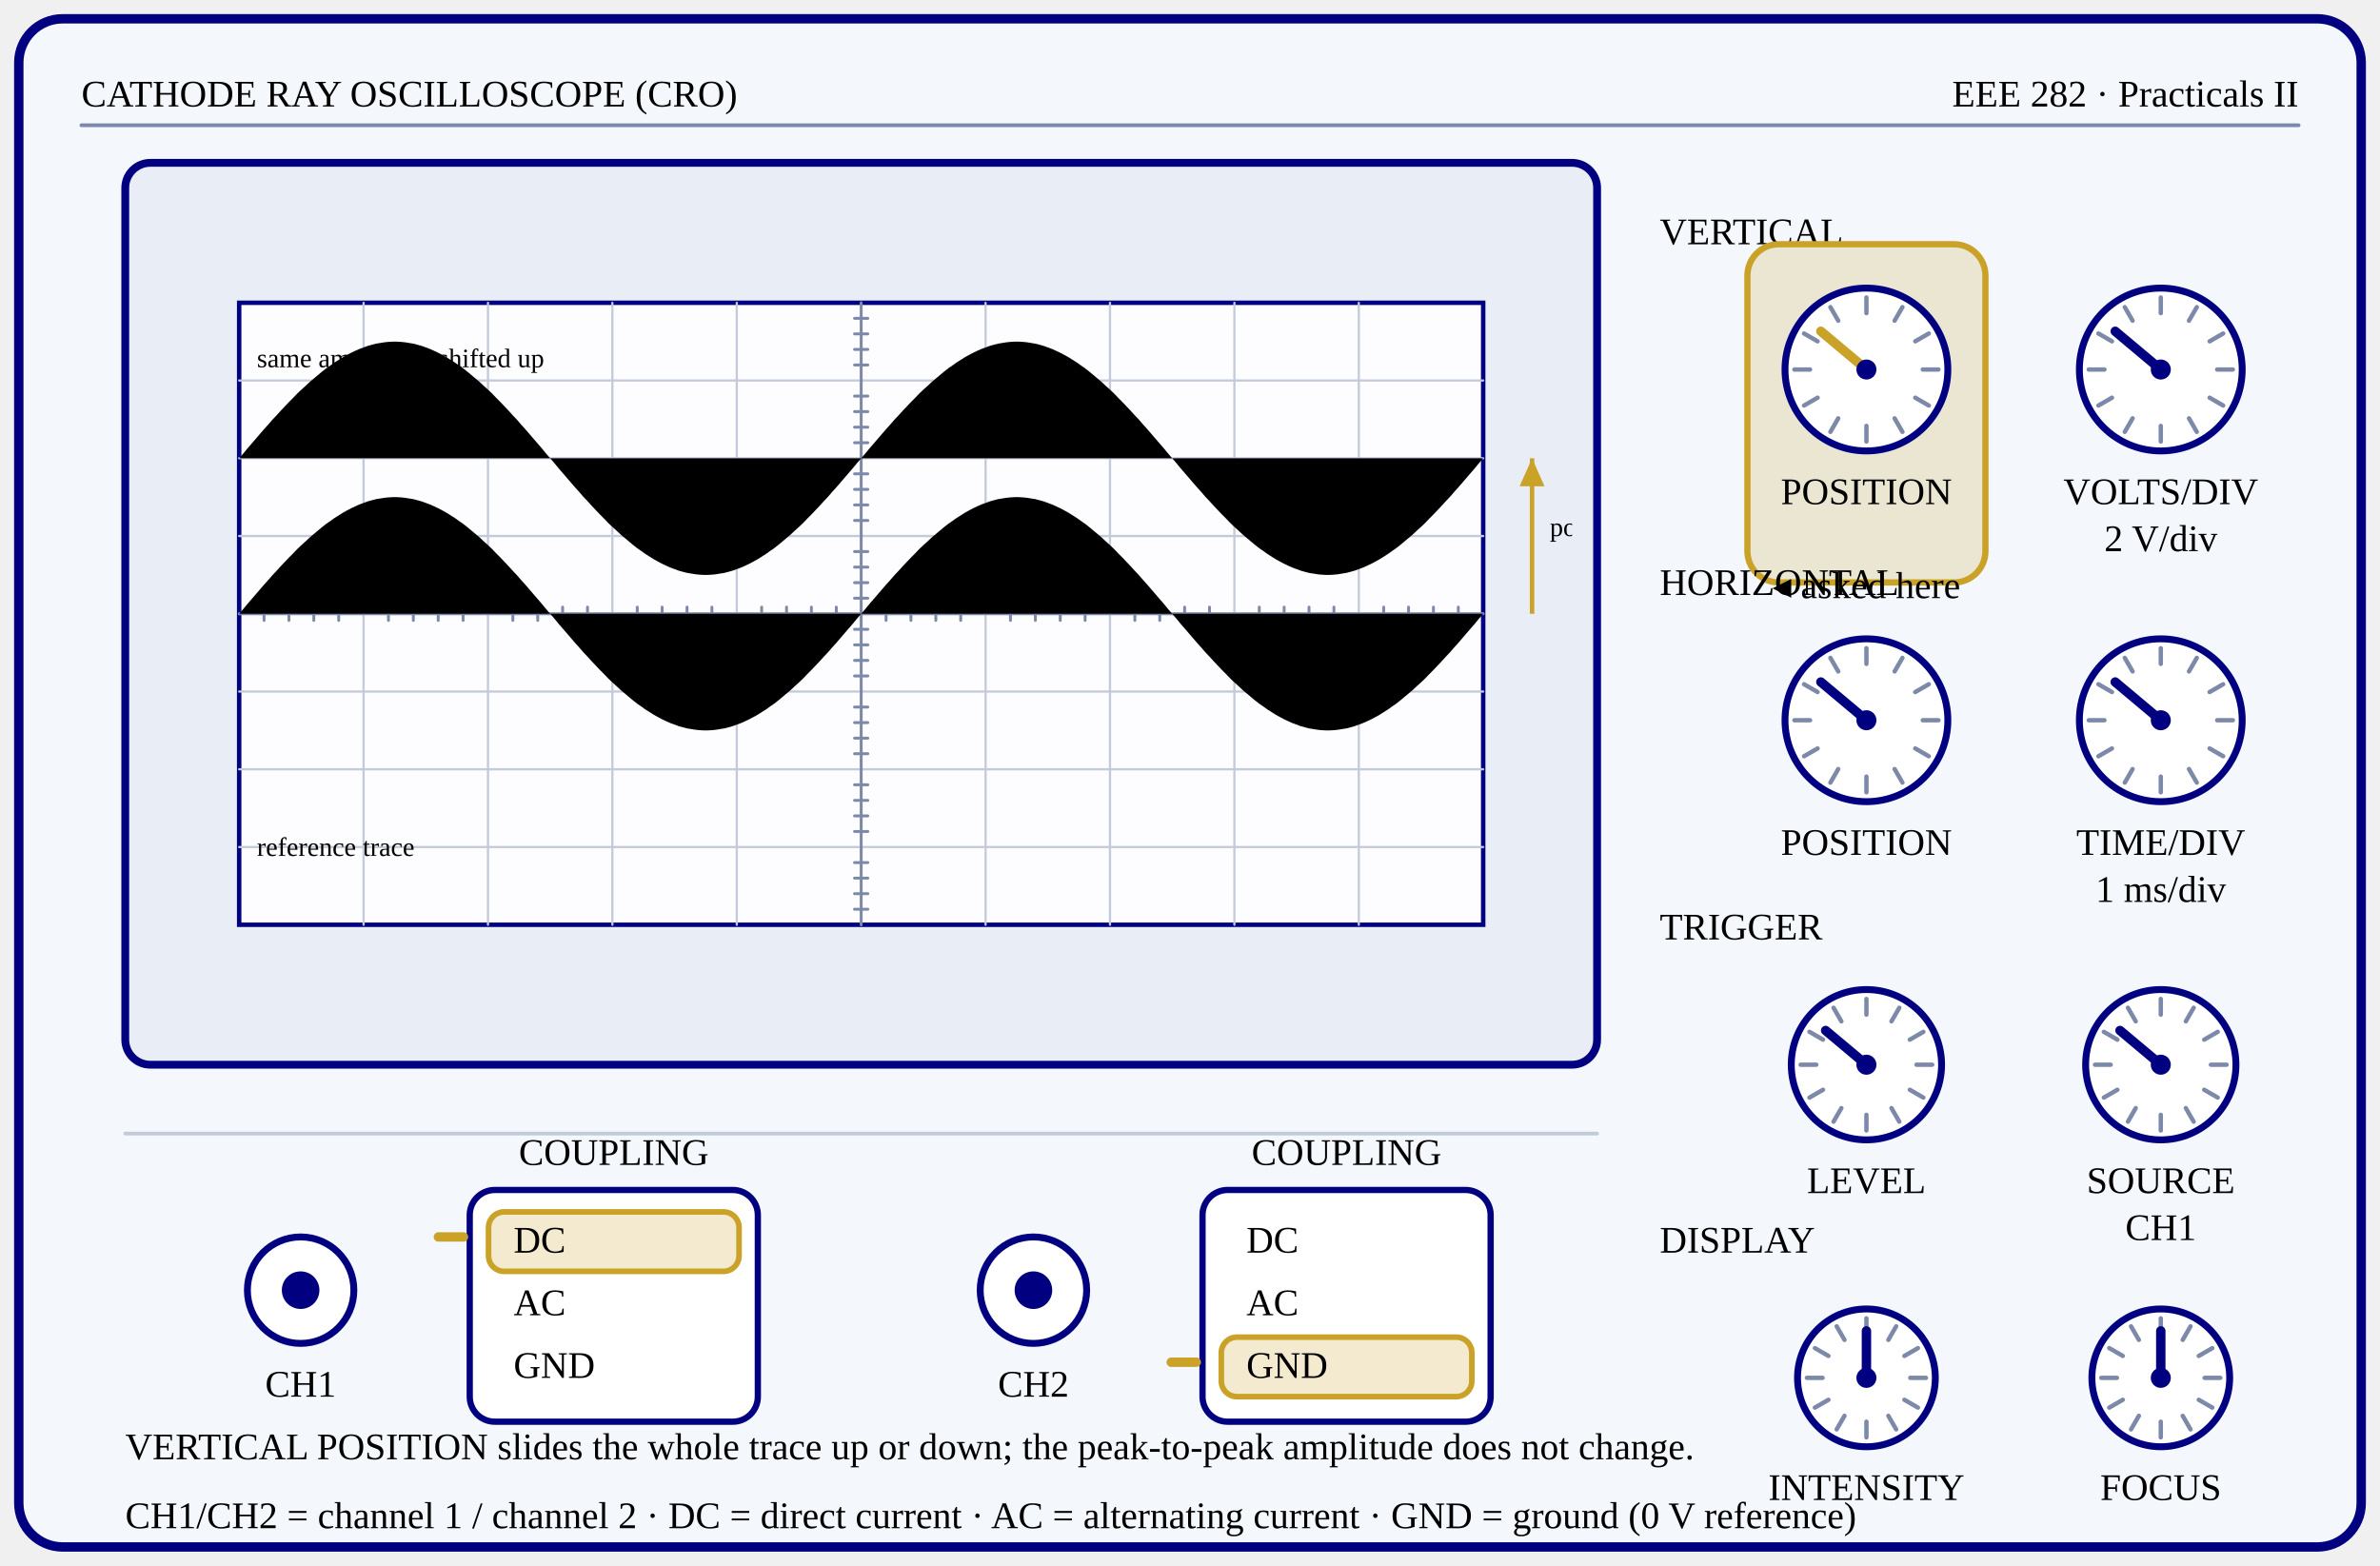
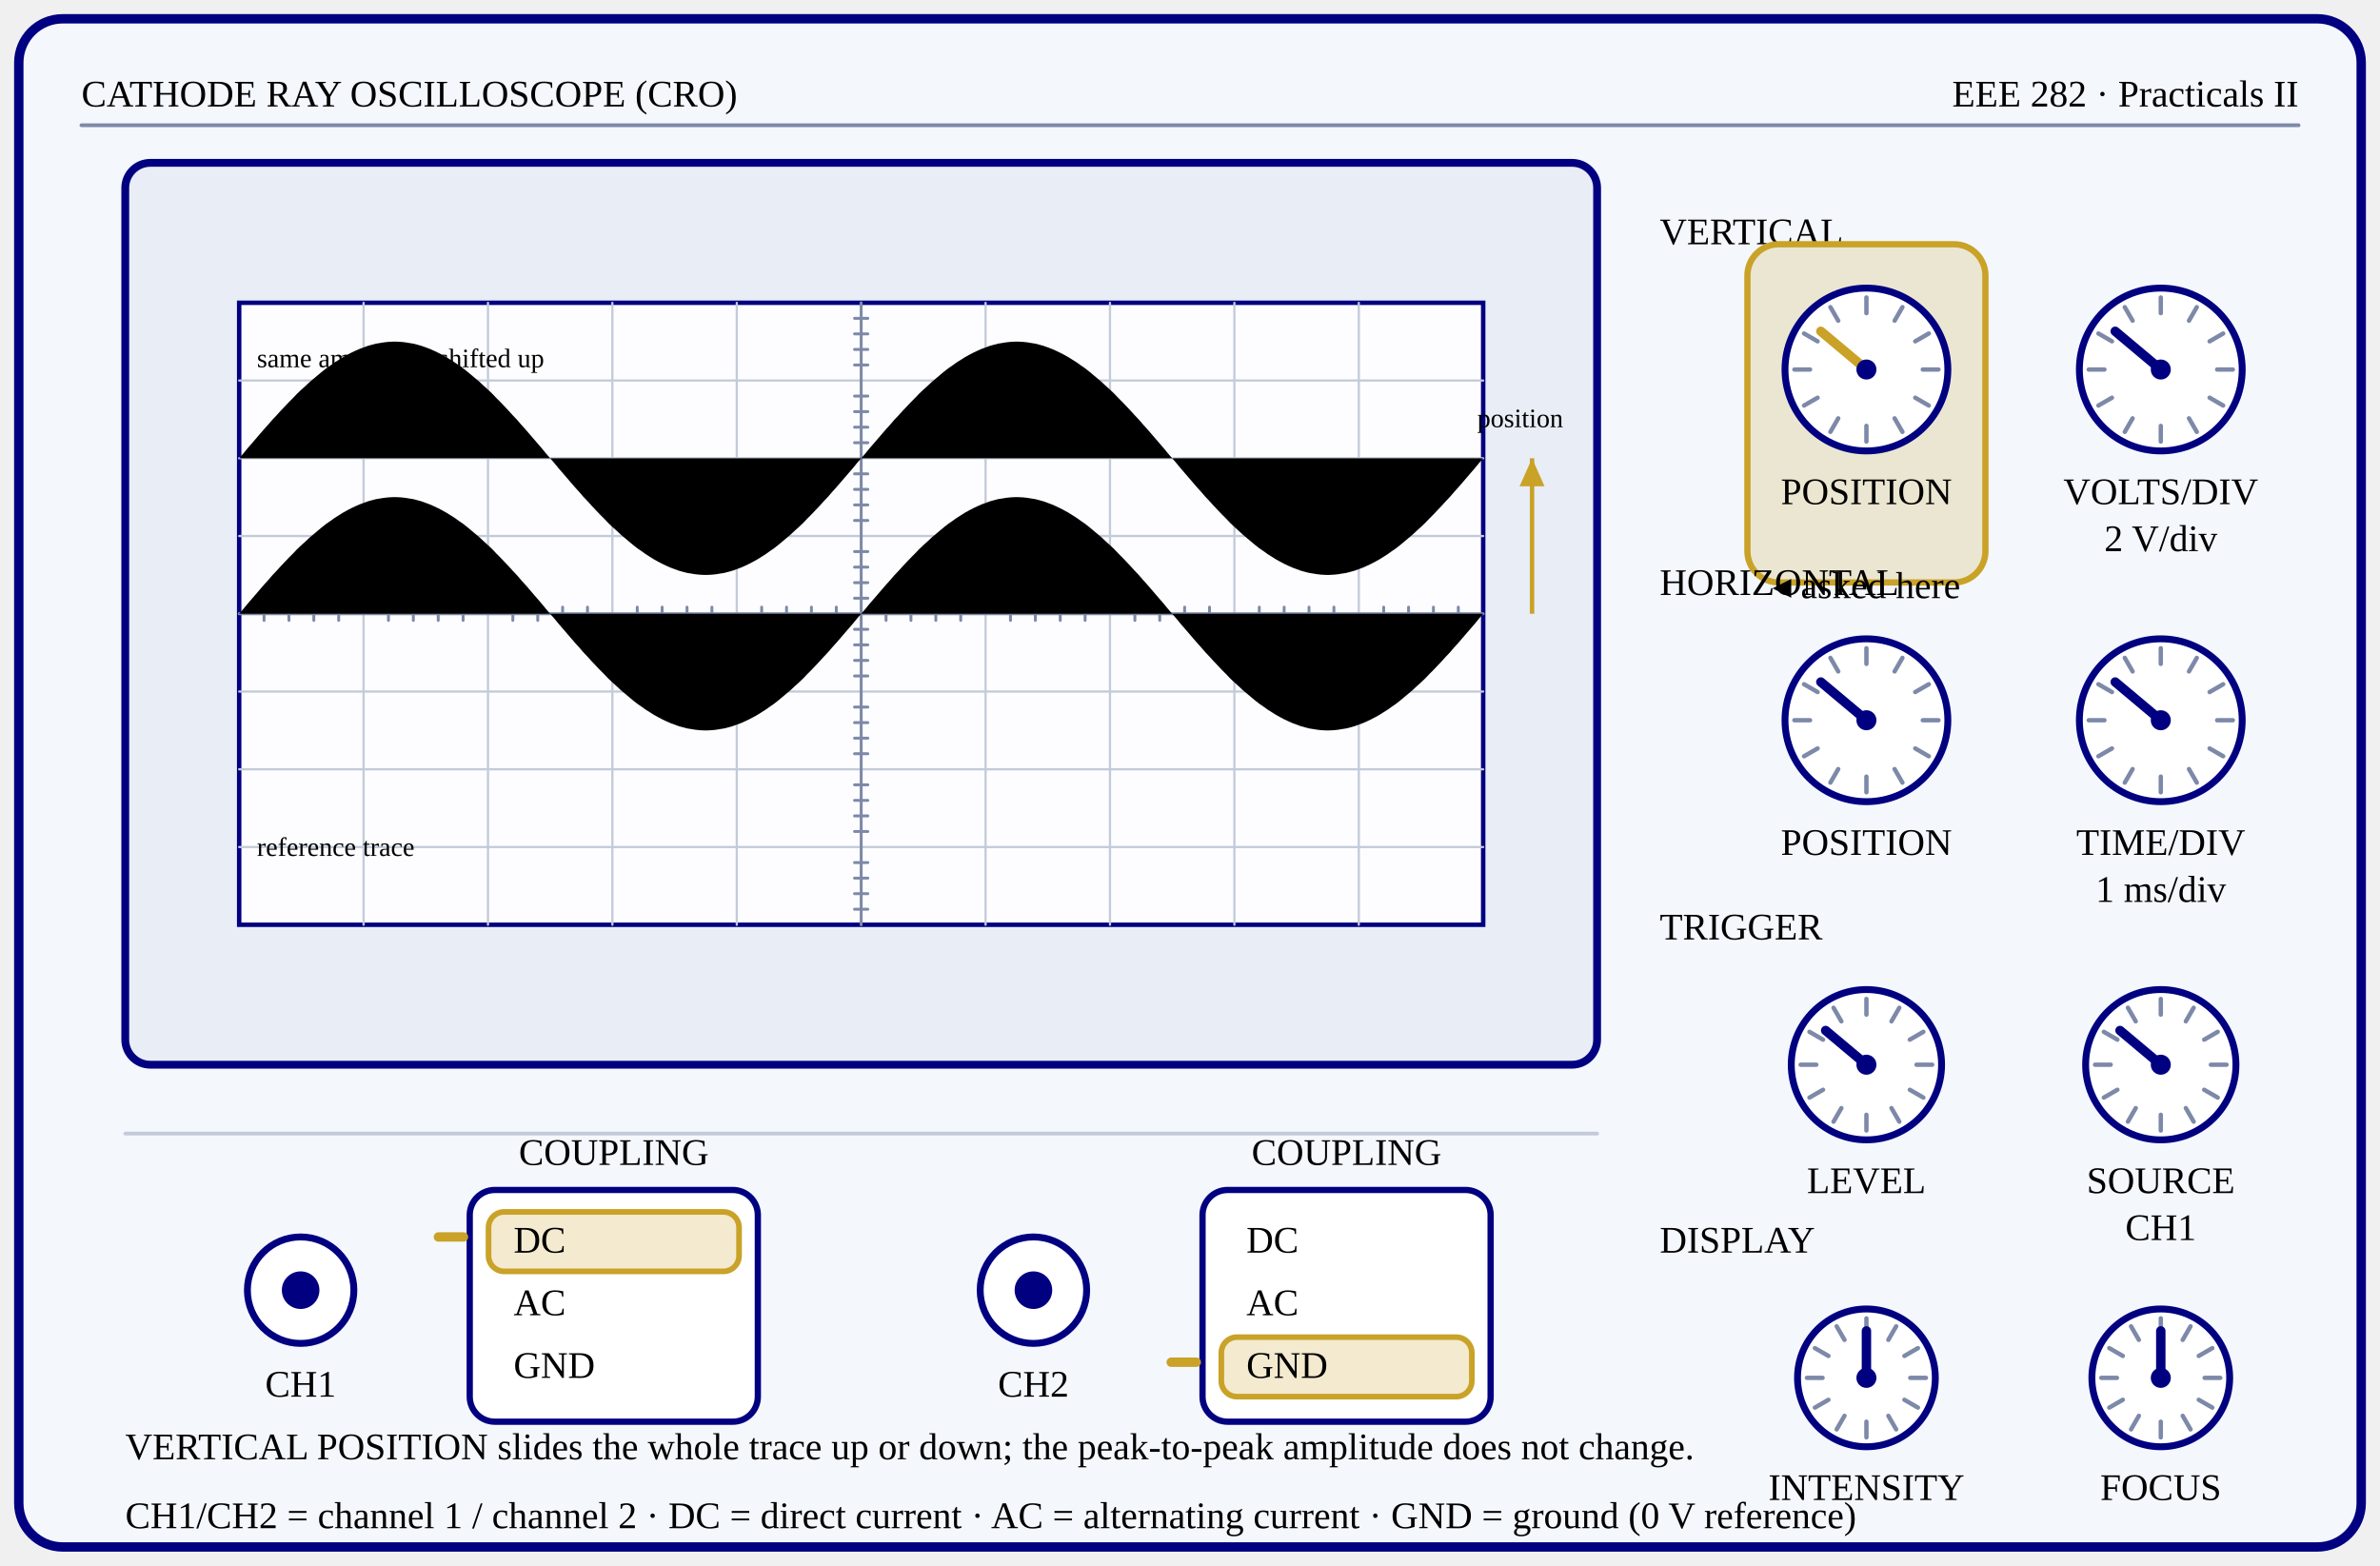
<svg xmlns="http://www.w3.org/2000/svg" class="diagram-svg" viewBox="0 0 760 500" preserveAspectRatio="xMidYMid meet" role="img">
  <rect x="6" y="6" width="748" height="488" rx="14" fill="#f4f7fc" stroke="#010080" stroke-width="3" />
  <text class="tb" x="26" y="34">CATHODE RAY OSCILLOSCOPE (CRO)</text>
  <text class="t11" x="734" y="34" text-anchor="end">EEE 282 · Practicals II</text>
  <line x1="26" y1="40" x2="734" y2="40" stroke="#7d89a8" stroke-width="1.2" stroke-linecap="round" />
  <rect x="40" y="52" width="470" height="288" rx="8" fill="#e8edf6" stroke="#010080" stroke-width="2.5" />
  <svg x="48" y="60" width="454" height="272" viewBox="0 0 640 320" preserveAspectRatio="xMidYMid meet">
    <rect x="40" y="20" width="560" height="280" fill="#fdfdff" stroke="#010080" stroke-width="2" />
    <line x1="96" y1="20" x2="96" y2="300" stroke="#c3cad9" stroke-width="1" stroke-linecap="round" />
    <line x1="152" y1="20" x2="152" y2="300" stroke="#c3cad9" stroke-width="1" stroke-linecap="round" />
    <line x1="208" y1="20" x2="208" y2="300" stroke="#c3cad9" stroke-width="1" stroke-linecap="round" />
    <line x1="264" y1="20" x2="264" y2="300" stroke="#c3cad9" stroke-width="1" stroke-linecap="round" />
    <line x1="320" y1="20" x2="320" y2="300" stroke="#c3cad9" stroke-width="1" stroke-linecap="round" />
    <line x1="376" y1="20" x2="376" y2="300" stroke="#c3cad9" stroke-width="1" stroke-linecap="round" />
    <line x1="432" y1="20" x2="432" y2="300" stroke="#c3cad9" stroke-width="1" stroke-linecap="round" />
    <line x1="488" y1="20" x2="488" y2="300" stroke="#c3cad9" stroke-width="1" stroke-linecap="round" />
    <line x1="544" y1="20" x2="544" y2="300" stroke="#c3cad9" stroke-width="1" stroke-linecap="round" />
    <line x1="40" y1="55" x2="600" y2="55" stroke="#c3cad9" stroke-width="1" stroke-linecap="round" />
    <line x1="40" y1="90" x2="600" y2="90" stroke="#c3cad9" stroke-width="1" stroke-linecap="round" />
    <line x1="40" y1="125" x2="600" y2="125" stroke="#c3cad9" stroke-width="1" stroke-linecap="round" />
    <line x1="40" y1="160" x2="600" y2="160" stroke="#c3cad9" stroke-width="1" stroke-linecap="round" />
    <line x1="40" y1="195" x2="600" y2="195" stroke="#c3cad9" stroke-width="1" stroke-linecap="round" />
    <line x1="40" y1="230" x2="600" y2="230" stroke="#c3cad9" stroke-width="1" stroke-linecap="round" />
    <line x1="40" y1="265" x2="600" y2="265" stroke="#c3cad9" stroke-width="1" stroke-linecap="round" />
    <line x1="40" y1="160" x2="600" y2="160" stroke="#7d89a8" stroke-width="1.3" stroke-linecap="round" />
    <line x1="320" y1="20" x2="320" y2="300" stroke="#7d89a8" stroke-width="1.3" stroke-linecap="round" />
    <line x1="51.2" y1="157" x2="51.2" y2="163" stroke="#7d89a8" stroke-width="1.3" stroke-linecap="round" />
    <line x1="62.4" y1="157" x2="62.4" y2="163" stroke="#7d89a8" stroke-width="1.3" stroke-linecap="round" />
    <line x1="73.6" y1="157" x2="73.6" y2="163" stroke="#7d89a8" stroke-width="1.3" stroke-linecap="round" />
    <line x1="84.8" y1="157" x2="84.8" y2="163" stroke="#7d89a8" stroke-width="1.3" stroke-linecap="round" />
    <line x1="107.2" y1="157" x2="107.2" y2="163" stroke="#7d89a8" stroke-width="1.3" stroke-linecap="round" />
    <line x1="118.4" y1="157" x2="118.4" y2="163" stroke="#7d89a8" stroke-width="1.3" stroke-linecap="round" />
    <line x1="129.6" y1="157" x2="129.6" y2="163" stroke="#7d89a8" stroke-width="1.3" stroke-linecap="round" />
    <line x1="140.8" y1="157" x2="140.8" y2="163" stroke="#7d89a8" stroke-width="1.3" stroke-linecap="round" />
    <line x1="163.2" y1="157" x2="163.2" y2="163" stroke="#7d89a8" stroke-width="1.3" stroke-linecap="round" />
    <line x1="174.4" y1="157" x2="174.4" y2="163" stroke="#7d89a8" stroke-width="1.3" stroke-linecap="round" />
    <line x1="185.6" y1="157" x2="185.6" y2="163" stroke="#7d89a8" stroke-width="1.3" stroke-linecap="round" />
    <line x1="196.8" y1="157" x2="196.8" y2="163" stroke="#7d89a8" stroke-width="1.3" stroke-linecap="round" />
    <line x1="219.2" y1="157" x2="219.2" y2="163" stroke="#7d89a8" stroke-width="1.3" stroke-linecap="round" />
    <line x1="230.4" y1="157" x2="230.4" y2="163" stroke="#7d89a8" stroke-width="1.3" stroke-linecap="round" />
    <line x1="241.6" y1="157" x2="241.6" y2="163" stroke="#7d89a8" stroke-width="1.3" stroke-linecap="round" />
    <line x1="252.8" y1="157" x2="252.8" y2="163" stroke="#7d89a8" stroke-width="1.3" stroke-linecap="round" />
    <line x1="275.2" y1="157" x2="275.2" y2="163" stroke="#7d89a8" stroke-width="1.3" stroke-linecap="round" />
    <line x1="286.4" y1="157" x2="286.4" y2="163" stroke="#7d89a8" stroke-width="1.3" stroke-linecap="round" />
    <line x1="297.6" y1="157" x2="297.6" y2="163" stroke="#7d89a8" stroke-width="1.3" stroke-linecap="round" />
    <line x1="308.8" y1="157" x2="308.8" y2="163" stroke="#7d89a8" stroke-width="1.3" stroke-linecap="round" />
    <line x1="331.2" y1="157" x2="331.2" y2="163" stroke="#7d89a8" stroke-width="1.3" stroke-linecap="round" />
    <line x1="342.4" y1="157" x2="342.4" y2="163" stroke="#7d89a8" stroke-width="1.3" stroke-linecap="round" />
    <line x1="353.6" y1="157" x2="353.6" y2="163" stroke="#7d89a8" stroke-width="1.3" stroke-linecap="round" />
    <line x1="364.8" y1="157" x2="364.8" y2="163" stroke="#7d89a8" stroke-width="1.3" stroke-linecap="round" />
    <line x1="387.2" y1="157" x2="387.2" y2="163" stroke="#7d89a8" stroke-width="1.3" stroke-linecap="round" />
    <line x1="398.4" y1="157" x2="398.4" y2="163" stroke="#7d89a8" stroke-width="1.3" stroke-linecap="round" />
    <line x1="409.6" y1="157" x2="409.6" y2="163" stroke="#7d89a8" stroke-width="1.3" stroke-linecap="round" />
    <line x1="420.8" y1="157" x2="420.8" y2="163" stroke="#7d89a8" stroke-width="1.3" stroke-linecap="round" />
    <line x1="443.2" y1="157" x2="443.2" y2="163" stroke="#7d89a8" stroke-width="1.3" stroke-linecap="round" />
    <line x1="454.4" y1="157" x2="454.4" y2="163" stroke="#7d89a8" stroke-width="1.3" stroke-linecap="round" />
    <line x1="465.6" y1="157" x2="465.6" y2="163" stroke="#7d89a8" stroke-width="1.3" stroke-linecap="round" />
    <line x1="476.8" y1="157" x2="476.8" y2="163" stroke="#7d89a8" stroke-width="1.3" stroke-linecap="round" />
    <line x1="499.2" y1="157" x2="499.2" y2="163" stroke="#7d89a8" stroke-width="1.3" stroke-linecap="round" />
    <line x1="510.4" y1="157" x2="510.4" y2="163" stroke="#7d89a8" stroke-width="1.3" stroke-linecap="round" />
    <line x1="521.6" y1="157" x2="521.6" y2="163" stroke="#7d89a8" stroke-width="1.3" stroke-linecap="round" />
    <line x1="532.8" y1="157" x2="532.8" y2="163" stroke="#7d89a8" stroke-width="1.3" stroke-linecap="round" />
    <line x1="555.2" y1="157" x2="555.2" y2="163" stroke="#7d89a8" stroke-width="1.3" stroke-linecap="round" />
    <line x1="566.4" y1="157" x2="566.4" y2="163" stroke="#7d89a8" stroke-width="1.3" stroke-linecap="round" />
    <line x1="577.6" y1="157" x2="577.6" y2="163" stroke="#7d89a8" stroke-width="1.3" stroke-linecap="round" />
    <line x1="588.8" y1="157" x2="588.8" y2="163" stroke="#7d89a8" stroke-width="1.3" stroke-linecap="round" />
    <line x1="317" y1="27" x2="323" y2="27" stroke="#7d89a8" stroke-width="1.3" stroke-linecap="round" />
    <line x1="317" y1="34" x2="323" y2="34" stroke="#7d89a8" stroke-width="1.3" stroke-linecap="round" />
    <line x1="317" y1="41" x2="323" y2="41" stroke="#7d89a8" stroke-width="1.3" stroke-linecap="round" />
    <line x1="317" y1="48" x2="323" y2="48" stroke="#7d89a8" stroke-width="1.3" stroke-linecap="round" />
    <line x1="317" y1="62" x2="323" y2="62" stroke="#7d89a8" stroke-width="1.3" stroke-linecap="round" />
    <line x1="317" y1="69" x2="323" y2="69" stroke="#7d89a8" stroke-width="1.3" stroke-linecap="round" />
    <line x1="317" y1="76" x2="323" y2="76" stroke="#7d89a8" stroke-width="1.3" stroke-linecap="round" />
    <line x1="317" y1="83" x2="323" y2="83" stroke="#7d89a8" stroke-width="1.3" stroke-linecap="round" />
    <line x1="317" y1="97" x2="323" y2="97" stroke="#7d89a8" stroke-width="1.3" stroke-linecap="round" />
    <line x1="317" y1="104" x2="323" y2="104" stroke="#7d89a8" stroke-width="1.3" stroke-linecap="round" />
    <line x1="317" y1="111" x2="323" y2="111" stroke="#7d89a8" stroke-width="1.3" stroke-linecap="round" />
    <line x1="317" y1="118" x2="323" y2="118" stroke="#7d89a8" stroke-width="1.3" stroke-linecap="round" />
    <line x1="317" y1="132" x2="323" y2="132" stroke="#7d89a8" stroke-width="1.3" stroke-linecap="round" />
    <line x1="317" y1="139" x2="323" y2="139" stroke="#7d89a8" stroke-width="1.3" stroke-linecap="round" />
    <line x1="317" y1="146" x2="323" y2="146" stroke="#7d89a8" stroke-width="1.3" stroke-linecap="round" />
    <line x1="317" y1="153" x2="323" y2="153" stroke="#7d89a8" stroke-width="1.3" stroke-linecap="round" />
    <line x1="317" y1="167" x2="323" y2="167" stroke="#7d89a8" stroke-width="1.3" stroke-linecap="round" />
    <line x1="317" y1="174" x2="323" y2="174" stroke="#7d89a8" stroke-width="1.3" stroke-linecap="round" />
    <line x1="317" y1="181" x2="323" y2="181" stroke="#7d89a8" stroke-width="1.3" stroke-linecap="round" />
    <line x1="317" y1="188" x2="323" y2="188" stroke="#7d89a8" stroke-width="1.3" stroke-linecap="round" />
    <line x1="317" y1="202" x2="323" y2="202" stroke="#7d89a8" stroke-width="1.3" stroke-linecap="round" />
    <line x1="317" y1="209" x2="323" y2="209" stroke="#7d89a8" stroke-width="1.3" stroke-linecap="round" />
    <line x1="317" y1="216" x2="323" y2="216" stroke="#7d89a8" stroke-width="1.3" stroke-linecap="round" />
    <line x1="317" y1="223" x2="323" y2="223" stroke="#7d89a8" stroke-width="1.3" stroke-linecap="round" />
    <line x1="317" y1="237" x2="323" y2="237" stroke="#7d89a8" stroke-width="1.3" stroke-linecap="round" />
    <line x1="317" y1="244" x2="323" y2="244" stroke="#7d89a8" stroke-width="1.3" stroke-linecap="round" />
    <line x1="317" y1="251" x2="323" y2="251" stroke="#7d89a8" stroke-width="1.3" stroke-linecap="round" />
    <line x1="317" y1="258" x2="323" y2="258" stroke="#7d89a8" stroke-width="1.3" stroke-linecap="round" />
    <line x1="317" y1="272" x2="323" y2="272" stroke="#7d89a8" stroke-width="1.3" stroke-linecap="round" />
    <line x1="317" y1="279" x2="323" y2="279" stroke="#7d89a8" stroke-width="1.3" stroke-linecap="round" />
    <line x1="317" y1="286" x2="323" y2="286" stroke="#7d89a8" stroke-width="1.3" stroke-linecap="round" />
    <line x1="317" y1="293" x2="323" y2="293" stroke="#7d89a8" stroke-width="1.3" stroke-linecap="round" />
    <path class="w" d="M40.0 160.0 L41.9 157.8 L43.7 155.6 L45.6 153.4 L47.5 151.2 L49.3 149.1 L51.2 146.9 L53.1 144.8 L54.9 142.7 L56.8 140.7 L58.7 138.6 L60.5 136.7 L62.4 134.7 L64.3 132.8 L66.1 130.9 L68.0 129.1 L69.9 127.4 L71.7 125.7 L73.6 124.1 L75.5 122.5 L77.3 121.0 L79.2 119.5 L81.1 118.2 L82.9 116.9 L84.8 115.7 L86.7 114.5 L88.5 113.5 L90.4 112.5 L92.3 111.6 L94.1 110.8 L96.0 110.1 L97.9 109.4 L99.7 108.9 L101.6 108.4 L103.5 108.1 L105.3 107.8 L107.2 107.6 L109.1 107.5 L110.9 107.5 L112.8 107.6 L114.7 107.8 L116.5 108.1 L118.4 108.4 L120.3 108.9 L122.1 109.4 L124.0 110.1 L125.9 110.8 L127.7 111.6 L129.6 112.5 L131.5 113.5 L133.3 114.5 L135.2 115.7 L137.1 116.9 L138.9 118.2 L140.8 119.5 L142.7 121.0 L144.5 122.5 L146.4 124.1 L148.3 125.7 L150.1 127.4 L152.0 129.1 L153.9 130.9 L155.7 132.8 L157.6 134.7 L159.5 136.7 L161.3 138.6 L163.2 140.7 L165.1 142.7 L166.9 144.8 L168.8 146.9 L170.7 149.1 L172.5 151.2 L174.4 153.4 L176.3 155.6 L178.1 157.8 L180.0 160.0 L181.9 162.2 L183.7 164.4 L185.6 166.6 L187.5 168.8 L189.3 170.9 L191.2 173.1 L193.1 175.2 L194.9 177.3 L196.8 179.3 L198.7 181.4 L200.5 183.3 L202.4 185.3 L204.3 187.2 L206.1 189.1 L208.0 190.9 L209.9 192.6 L211.7 194.3 L213.6 195.9 L215.5 197.5 L217.3 199.0 L219.2 200.5 L221.1 201.8 L222.9 203.1 L224.8 204.3 L226.7 205.5 L228.5 206.5 L230.4 207.5 L232.3 208.4 L234.1 209.2 L236.0 209.9 L237.9 210.6 L239.7 211.1 L241.6 211.6 L243.5 211.9 L245.3 212.2 L247.2 212.4 L249.1 212.5 L250.9 212.5 L252.8 212.4 L254.7 212.2 L256.5 211.9 L258.4 211.6 L260.3 211.1 L262.1 210.6 L264.0 209.9 L265.9 209.2 L267.7 208.4 L269.6 207.5 L271.5 206.5 L273.3 205.5 L275.2 204.3 L277.1 203.1 L278.9 201.8 L280.8 200.5 L282.7 199.0 L284.5 197.5 L286.4 195.9 L288.3 194.3 L290.1 192.6 L292.0 190.9 L293.9 189.1 L295.7 187.2 L297.6 185.3 L299.5 183.3 L301.3 181.4 L303.2 179.3 L305.1 177.3 L306.9 175.2 L308.8 173.1 L310.7 170.9 L312.5 168.8 L314.4 166.6 L316.3 164.4 L318.1 162.2 L320.0 160.0 L321.9 157.8 L323.7 155.6 L325.6 153.4 L327.5 151.2 L329.3 149.1 L331.2 146.9 L333.1 144.8 L334.9 142.7 L336.8 140.7 L338.7 138.6 L340.5 136.7 L342.4 134.7 L344.3 132.8 L346.1 130.9 L348.0 129.1 L349.9 127.4 L351.7 125.7 L353.6 124.1 L355.5 122.5 L357.3 121.0 L359.2 119.5 L361.1 118.2 L362.9 116.9 L364.8 115.7 L366.7 114.5 L368.5 113.5 L370.4 112.5 L372.3 111.6 L374.1 110.8 L376.0 110.1 L377.9 109.4 L379.7 108.9 L381.6 108.4 L383.5 108.1 L385.3 107.8 L387.2 107.6 L389.1 107.5 L390.9 107.5 L392.8 107.6 L394.7 107.8 L396.5 108.1 L398.4 108.4 L400.3 108.9 L402.1 109.4 L404.0 110.1 L405.9 110.8 L407.7 111.6 L409.6 112.5 L411.5 113.5 L413.3 114.5 L415.2 115.7 L417.1 116.9 L418.9 118.2 L420.8 119.5 L422.7 121.0 L424.5 122.5 L426.4 124.1 L428.3 125.7 L430.1 127.4 L432.0 129.1 L433.9 130.9 L435.7 132.8 L437.6 134.7 L439.5 136.7 L441.3 138.6 L443.2 140.7 L445.1 142.7 L446.9 144.8 L448.8 146.9 L450.7 149.1 L452.5 151.2 L454.4 153.4 L456.3 155.6 L458.1 157.8 L460.0 160.0 L461.9 162.2 L463.7 164.4 L465.6 166.6 L467.5 168.8 L469.3 170.9 L471.2 173.1 L473.1 175.2 L474.9 177.3 L476.8 179.3 L478.7 181.4 L480.5 183.3 L482.4 185.3 L484.3 187.2 L486.1 189.1 L488.0 190.9 L489.9 192.6 L491.7 194.3 L493.6 195.9 L495.5 197.5 L497.3 199.0 L499.2 200.5 L501.1 201.8 L502.9 203.1 L504.8 204.3 L506.7 205.5 L508.5 206.5 L510.4 207.5 L512.3 208.4 L514.1 209.2 L516.0 209.9 L517.9 210.6 L519.7 211.1 L521.6 211.6 L523.5 211.9 L525.3 212.2 L527.2 212.4 L529.1 212.5 L530.9 212.5 L532.8 212.4 L534.7 212.2 L536.5 211.9 L538.4 211.6 L540.3 211.1 L542.1 210.6 L544.0 209.9 L545.9 209.2 L547.7 208.4 L549.6 207.5 L551.5 206.5 L553.3 205.5 L555.2 204.3 L557.1 203.1 L558.9 201.8 L560.8 200.5 L562.7 199.0 L564.5 197.5 L566.4 195.9 L568.3 194.3 L570.1 192.6 L572.0 190.9 L573.9 189.1 L575.7 187.2 L577.6 185.3 L579.5 183.3 L581.3 181.4 L583.2 179.3 L585.1 177.3 L586.9 175.2 L588.8 173.1 L590.7 170.9 L592.5 168.8 L594.4 166.6 L596.3 164.4 L598.1 162.2 L600.0 160.0" />
    <path class="dm" d="M40.0 90.0 L41.9 87.8 L43.7 85.6 L45.6 83.4 L47.5 81.2 L49.3 79.1 L51.2 76.9 L53.1 74.8 L54.9 72.7 L56.8 70.7 L58.7 68.6 L60.5 66.7 L62.4 64.7 L64.3 62.8 L66.1 60.9 L68.0 59.1 L69.9 57.4 L71.7 55.7 L73.6 54.1 L75.5 52.5 L77.3 51.0 L79.2 49.5 L81.1 48.2 L82.9 46.9 L84.8 45.7 L86.7 44.5 L88.5 43.5 L90.4 42.5 L92.3 41.6 L94.1 40.8 L96.0 40.1 L97.9 39.4 L99.7 38.9 L101.6 38.4 L103.5 38.1 L105.3 37.8 L107.2 37.6 L109.1 37.5 L110.9 37.5 L112.8 37.6 L114.7 37.8 L116.5 38.1 L118.4 38.4 L120.3 38.9 L122.1 39.4 L124.0 40.1 L125.9 40.8 L127.7 41.6 L129.6 42.5 L131.5 43.5 L133.3 44.5 L135.2 45.7 L137.1 46.9 L138.9 48.2 L140.8 49.5 L142.7 51.0 L144.5 52.5 L146.4 54.1 L148.3 55.7 L150.1 57.4 L152.0 59.1 L153.9 60.9 L155.7 62.8 L157.6 64.7 L159.5 66.7 L161.3 68.6 L163.2 70.7 L165.1 72.7 L166.9 74.8 L168.8 76.9 L170.7 79.1 L172.5 81.2 L174.4 83.4 L176.3 85.6 L178.1 87.8 L180.0 90.0 L181.9 92.2 L183.7 94.4 L185.6 96.6 L187.5 98.8 L189.3 100.9 L191.2 103.1 L193.1 105.2 L194.9 107.3 L196.8 109.3 L198.7 111.4 L200.5 113.3 L202.4 115.3 L204.3 117.2 L206.1 119.1 L208.0 120.9 L209.9 122.6 L211.7 124.3 L213.6 125.9 L215.5 127.5 L217.3 129.0 L219.2 130.5 L221.1 131.8 L222.9 133.1 L224.8 134.3 L226.7 135.5 L228.5 136.5 L230.4 137.5 L232.3 138.4 L234.1 139.2 L236.0 139.9 L237.9 140.6 L239.7 141.1 L241.6 141.6 L243.5 141.9 L245.3 142.2 L247.2 142.4 L249.1 142.5 L250.9 142.5 L252.8 142.4 L254.7 142.2 L256.5 141.9 L258.4 141.6 L260.3 141.1 L262.1 140.6 L264.0 139.9 L265.9 139.2 L267.7 138.4 L269.6 137.5 L271.5 136.5 L273.3 135.5 L275.2 134.3 L277.1 133.1 L278.9 131.8 L280.8 130.5 L282.7 129.0 L284.5 127.5 L286.4 125.9 L288.3 124.3 L290.1 122.6 L292.0 120.9 L293.9 119.1 L295.7 117.2 L297.6 115.3 L299.5 113.3 L301.3 111.4 L303.2 109.3 L305.1 107.3 L306.9 105.2 L308.8 103.1 L310.7 100.9 L312.5 98.8 L314.4 96.6 L316.3 94.4 L318.1 92.2 L320.0 90.0 L321.9 87.8 L323.7 85.6 L325.6 83.4 L327.5 81.2 L329.3 79.1 L331.2 76.9 L333.1 74.8 L334.9 72.7 L336.8 70.7 L338.7 68.6 L340.5 66.7 L342.4 64.7 L344.3 62.8 L346.1 60.9 L348.0 59.1 L349.9 57.4 L351.7 55.7 L353.6 54.1 L355.5 52.5 L357.3 51.0 L359.2 49.5 L361.1 48.2 L362.9 46.9 L364.8 45.7 L366.7 44.5 L368.5 43.5 L370.4 42.5 L372.3 41.6 L374.1 40.8 L376.0 40.1 L377.9 39.4 L379.7 38.9 L381.6 38.4 L383.5 38.1 L385.3 37.8 L387.2 37.6 L389.1 37.5 L390.9 37.5 L392.8 37.6 L394.7 37.8 L396.5 38.1 L398.4 38.4 L400.3 38.9 L402.1 39.4 L404.0 40.1 L405.9 40.8 L407.7 41.6 L409.6 42.5 L411.5 43.5 L413.3 44.5 L415.2 45.7 L417.1 46.9 L418.9 48.2 L420.8 49.5 L422.7 51.0 L424.5 52.5 L426.4 54.1 L428.3 55.7 L430.1 57.4 L432.0 59.1 L433.9 60.9 L435.7 62.8 L437.6 64.7 L439.5 66.7 L441.3 68.6 L443.2 70.7 L445.1 72.7 L446.9 74.8 L448.8 76.9 L450.7 79.1 L452.5 81.2 L454.4 83.4 L456.3 85.6 L458.1 87.8 L460.0 90.0 L461.9 92.2 L463.7 94.4 L465.6 96.6 L467.5 98.8 L469.3 100.9 L471.2 103.1 L473.1 105.2 L474.9 107.3 L476.8 109.3 L478.7 111.4 L480.5 113.3 L482.4 115.3 L484.3 117.2 L486.1 119.1 L488.0 120.9 L489.9 122.6 L491.7 124.3 L493.6 125.9 L495.5 127.5 L497.3 129.0 L499.2 130.5 L501.1 131.8 L502.9 133.1 L504.8 134.3 L506.7 135.5 L508.5 136.5 L510.4 137.5 L512.3 138.4 L514.1 139.2 L516.0 139.9 L517.9 140.6 L519.7 141.1 L521.6 141.6 L523.5 141.9 L525.3 142.2 L527.2 142.4 L529.1 142.5 L530.9 142.5 L532.8 142.4 L534.7 142.2 L536.5 141.9 L538.4 141.6 L540.3 141.1 L542.1 140.6 L544.0 139.9 L545.9 139.2 L547.7 138.4 L549.6 137.5 L551.5 136.5 L553.3 135.5 L555.2 134.3 L557.1 133.1 L558.9 131.8 L560.8 130.5 L562.7 129.0 L564.5 127.5 L566.4 125.9 L568.3 124.3 L570.1 122.6 L572.0 120.9 L573.9 119.1 L575.7 117.2 L577.6 115.3 L579.5 113.3 L581.3 111.4 L583.2 109.3 L585.1 107.3 L586.9 105.2 L588.8 103.1 L590.7 100.9 L592.5 98.8 L594.4 96.6 L596.3 94.4 L598.1 92.2 L600.0 90.0" />
    <path d="M622,160 L622,90" fill="none" stroke="#C9A227" stroke-width="2" marker-end="url(#ahsq23)" />
    <defs>
      <marker id="ahsq23" viewBox="0 0 10 10" refX="9" refY="5" markerWidth="7" markerHeight="7" orient="auto-start-reverse">
        <path d="M0,1 L9,5 L0,9 z" fill="#C9A227" />
      </marker>
    </defs>
-     <text class="tg" x="630" y="125">position</text>
+     <text class="tg" x="636" y="76" text-anchor="end">position</text>
    <text class="t12" x="48" y="49">same amplitude, shifted up</text>
    <text class="t12" x="48" y="269">reference trace</text>
  </svg>
  <text class="tb" x="530" y="78">VERTICAL</text>
  <rect x="558" y="78" width="76" height="108" rx="10" fill="rgba(201,162,39,0.20)" stroke="#C9A227" stroke-width="2" />
  <circle cx="596" cy="118" r="26" fill="#ffffff" stroke="#010080" stroke-width="2.2" />
  <line x1="580.412" y1="109" x2="576.081" y2="106.5" stroke="#7d89a8" stroke-width="1.4" stroke-linecap="round" />
  <line x1="587" y1="102.412" x2="584.5" y2="98.081" stroke="#7d89a8" stroke-width="1.4" stroke-linecap="round" />
  <line x1="596" y1="100" x2="596" y2="95" stroke="#7d89a8" stroke-width="1.4" stroke-linecap="round" />
  <line x1="605" y1="102.412" x2="607.5" y2="98.081" stroke="#7d89a8" stroke-width="1.4" stroke-linecap="round" />
  <line x1="611.588" y1="109" x2="615.919" y2="106.5" stroke="#7d89a8" stroke-width="1.4" stroke-linecap="round" />
  <line x1="614" y1="118" x2="619" y2="118" stroke="#7d89a8" stroke-width="1.4" stroke-linecap="round" />
  <line x1="611.588" y1="127" x2="615.919" y2="129.5" stroke="#7d89a8" stroke-width="1.4" stroke-linecap="round" />
  <line x1="605" y1="133.588" x2="607.5" y2="137.919" stroke="#7d89a8" stroke-width="1.4" stroke-linecap="round" />
  <line x1="596" y1="136" x2="596" y2="141" stroke="#7d89a8" stroke-width="1.4" stroke-linecap="round" />
  <line x1="587" y1="133.588" x2="584.5" y2="137.919" stroke="#7d89a8" stroke-width="1.4" stroke-linecap="round" />
  <line x1="580.412" y1="127" x2="576.081" y2="129.5" stroke="#7d89a8" stroke-width="1.4" stroke-linecap="round" />
  <line x1="578" y1="118" x2="573" y2="118" stroke="#7d89a8" stroke-width="1.4" stroke-linecap="round" />
  <line x1="596" y1="118" x2="581.445" y2="105.787" stroke="#C9A227" stroke-width="3" stroke-linecap="round" />
  <circle cx="596" cy="118" r="3.2" fill="#010080" />
  <text class="tg" x="596" y="161" text-anchor="middle">POSITION</text>
  <text class="tg" x="596" y="191" text-anchor="middle">◂ asked here</text>
  <circle cx="690" cy="118" r="26" fill="#ffffff" stroke="#010080" stroke-width="2.2" />
  <line x1="674.412" y1="109" x2="670.081" y2="106.5" stroke="#7d89a8" stroke-width="1.4" stroke-linecap="round" />
  <line x1="681" y1="102.412" x2="678.5" y2="98.081" stroke="#7d89a8" stroke-width="1.4" stroke-linecap="round" />
  <line x1="690" y1="100" x2="690" y2="95" stroke="#7d89a8" stroke-width="1.4" stroke-linecap="round" />
  <line x1="699" y1="102.412" x2="701.5" y2="98.081" stroke="#7d89a8" stroke-width="1.4" stroke-linecap="round" />
  <line x1="705.588" y1="109" x2="709.919" y2="106.5" stroke="#7d89a8" stroke-width="1.4" stroke-linecap="round" />
  <line x1="708" y1="118" x2="713" y2="118" stroke="#7d89a8" stroke-width="1.4" stroke-linecap="round" />
  <line x1="705.588" y1="127" x2="709.919" y2="129.5" stroke="#7d89a8" stroke-width="1.4" stroke-linecap="round" />
  <line x1="699" y1="133.588" x2="701.5" y2="137.919" stroke="#7d89a8" stroke-width="1.4" stroke-linecap="round" />
  <line x1="690" y1="136" x2="690" y2="141" stroke="#7d89a8" stroke-width="1.4" stroke-linecap="round" />
  <line x1="681" y1="133.588" x2="678.5" y2="137.919" stroke="#7d89a8" stroke-width="1.4" stroke-linecap="round" />
  <line x1="674.412" y1="127" x2="670.081" y2="129.5" stroke="#7d89a8" stroke-width="1.4" stroke-linecap="round" />
  <line x1="672" y1="118" x2="667" y2="118" stroke="#7d89a8" stroke-width="1.4" stroke-linecap="round" />
  <line x1="690" y1="118" x2="675.445" y2="105.787" stroke="#010080" stroke-width="3" stroke-linecap="round" />
  <circle cx="690" cy="118" r="3.2" fill="#010080" />
  <text class="tb" x="690" y="161" text-anchor="middle">VOLTS/DIV</text>
  <text class="t11" x="690" y="176" text-anchor="middle">2 V/div</text>
  <text class="tb" x="530" y="190">HORIZONTAL</text>
  <circle cx="596" cy="230" r="26" fill="#ffffff" stroke="#010080" stroke-width="2.2" />
  <line x1="580.412" y1="221" x2="576.081" y2="218.5" stroke="#7d89a8" stroke-width="1.4" stroke-linecap="round" />
  <line x1="587" y1="214.412" x2="584.5" y2="210.081" stroke="#7d89a8" stroke-width="1.4" stroke-linecap="round" />
  <line x1="596" y1="212" x2="596" y2="207" stroke="#7d89a8" stroke-width="1.4" stroke-linecap="round" />
  <line x1="605" y1="214.412" x2="607.5" y2="210.081" stroke="#7d89a8" stroke-width="1.4" stroke-linecap="round" />
  <line x1="611.588" y1="221" x2="615.919" y2="218.5" stroke="#7d89a8" stroke-width="1.4" stroke-linecap="round" />
  <line x1="614" y1="230" x2="619" y2="230" stroke="#7d89a8" stroke-width="1.4" stroke-linecap="round" />
  <line x1="611.588" y1="239" x2="615.919" y2="241.5" stroke="#7d89a8" stroke-width="1.4" stroke-linecap="round" />
  <line x1="605" y1="245.588" x2="607.5" y2="249.919" stroke="#7d89a8" stroke-width="1.4" stroke-linecap="round" />
  <line x1="596" y1="248" x2="596" y2="253" stroke="#7d89a8" stroke-width="1.4" stroke-linecap="round" />
  <line x1="587" y1="245.588" x2="584.5" y2="249.919" stroke="#7d89a8" stroke-width="1.4" stroke-linecap="round" />
  <line x1="580.412" y1="239" x2="576.081" y2="241.5" stroke="#7d89a8" stroke-width="1.4" stroke-linecap="round" />
  <line x1="578" y1="230" x2="573" y2="230" stroke="#7d89a8" stroke-width="1.4" stroke-linecap="round" />
  <line x1="596" y1="230" x2="581.445" y2="217.787" stroke="#010080" stroke-width="3" stroke-linecap="round" />
  <circle cx="596" cy="230" r="3.2" fill="#010080" />
  <text class="tb" x="596" y="273" text-anchor="middle">POSITION</text>
  <circle cx="690" cy="230" r="26" fill="#ffffff" stroke="#010080" stroke-width="2.2" />
  <line x1="674.412" y1="221" x2="670.081" y2="218.5" stroke="#7d89a8" stroke-width="1.4" stroke-linecap="round" />
  <line x1="681" y1="214.412" x2="678.5" y2="210.081" stroke="#7d89a8" stroke-width="1.4" stroke-linecap="round" />
  <line x1="690" y1="212" x2="690" y2="207" stroke="#7d89a8" stroke-width="1.4" stroke-linecap="round" />
  <line x1="699" y1="214.412" x2="701.5" y2="210.081" stroke="#7d89a8" stroke-width="1.4" stroke-linecap="round" />
  <line x1="705.588" y1="221" x2="709.919" y2="218.5" stroke="#7d89a8" stroke-width="1.4" stroke-linecap="round" />
  <line x1="708" y1="230" x2="713" y2="230" stroke="#7d89a8" stroke-width="1.4" stroke-linecap="round" />
  <line x1="705.588" y1="239" x2="709.919" y2="241.5" stroke="#7d89a8" stroke-width="1.4" stroke-linecap="round" />
  <line x1="699" y1="245.588" x2="701.5" y2="249.919" stroke="#7d89a8" stroke-width="1.4" stroke-linecap="round" />
  <line x1="690" y1="248" x2="690" y2="253" stroke="#7d89a8" stroke-width="1.4" stroke-linecap="round" />
  <line x1="681" y1="245.588" x2="678.5" y2="249.919" stroke="#7d89a8" stroke-width="1.4" stroke-linecap="round" />
  <line x1="674.412" y1="239" x2="670.081" y2="241.5" stroke="#7d89a8" stroke-width="1.4" stroke-linecap="round" />
  <line x1="672" y1="230" x2="667" y2="230" stroke="#7d89a8" stroke-width="1.4" stroke-linecap="round" />
  <line x1="690" y1="230" x2="675.445" y2="217.787" stroke="#010080" stroke-width="3" stroke-linecap="round" />
  <circle cx="690" cy="230" r="3.2" fill="#010080" />
  <text class="tb" x="690" y="273" text-anchor="middle">TIME/DIV</text>
  <text class="t11" x="690" y="288" text-anchor="middle">1 ms/div</text>
  <text class="tb" x="530" y="300">TRIGGER</text>
  <circle cx="596" cy="340" r="24" fill="#ffffff" stroke="#010080" stroke-width="2.2" />
  <line x1="582.144" y1="332" x2="577.813" y2="329.5" stroke="#7d89a8" stroke-width="1.4" stroke-linecap="round" />
  <line x1="588" y1="326.144" x2="585.5" y2="321.813" stroke="#7d89a8" stroke-width="1.4" stroke-linecap="round" />
  <line x1="596" y1="324" x2="596" y2="319" stroke="#7d89a8" stroke-width="1.4" stroke-linecap="round" />
  <line x1="604" y1="326.144" x2="606.5" y2="321.813" stroke="#7d89a8" stroke-width="1.4" stroke-linecap="round" />
  <line x1="609.856" y1="332" x2="614.187" y2="329.5" stroke="#7d89a8" stroke-width="1.4" stroke-linecap="round" />
  <line x1="612" y1="340" x2="617" y2="340" stroke="#7d89a8" stroke-width="1.4" stroke-linecap="round" />
  <line x1="609.856" y1="348" x2="614.187" y2="350.5" stroke="#7d89a8" stroke-width="1.4" stroke-linecap="round" />
  <line x1="604" y1="353.856" x2="606.5" y2="358.187" stroke="#7d89a8" stroke-width="1.4" stroke-linecap="round" />
  <line x1="596" y1="356" x2="596" y2="361" stroke="#7d89a8" stroke-width="1.4" stroke-linecap="round" />
  <line x1="588" y1="353.856" x2="585.5" y2="358.187" stroke="#7d89a8" stroke-width="1.4" stroke-linecap="round" />
  <line x1="582.144" y1="348" x2="577.813" y2="350.5" stroke="#7d89a8" stroke-width="1.4" stroke-linecap="round" />
  <line x1="580" y1="340" x2="575" y2="340" stroke="#7d89a8" stroke-width="1.4" stroke-linecap="round" />
  <line x1="596" y1="340" x2="582.977" y2="329.073" stroke="#010080" stroke-width="3" stroke-linecap="round" />
  <circle cx="596" cy="340" r="3.2" fill="#010080" />
  <text class="tb" x="596" y="381" text-anchor="middle">LEVEL</text>
  <circle cx="690" cy="340" r="24" fill="#ffffff" stroke="#010080" stroke-width="2.2" />
  <line x1="676.144" y1="332" x2="671.813" y2="329.5" stroke="#7d89a8" stroke-width="1.4" stroke-linecap="round" />
  <line x1="682" y1="326.144" x2="679.5" y2="321.813" stroke="#7d89a8" stroke-width="1.4" stroke-linecap="round" />
  <line x1="690" y1="324" x2="690" y2="319" stroke="#7d89a8" stroke-width="1.4" stroke-linecap="round" />
  <line x1="698" y1="326.144" x2="700.5" y2="321.813" stroke="#7d89a8" stroke-width="1.4" stroke-linecap="round" />
  <line x1="703.856" y1="332" x2="708.187" y2="329.5" stroke="#7d89a8" stroke-width="1.4" stroke-linecap="round" />
  <line x1="706" y1="340" x2="711" y2="340" stroke="#7d89a8" stroke-width="1.4" stroke-linecap="round" />
  <line x1="703.856" y1="348" x2="708.187" y2="350.5" stroke="#7d89a8" stroke-width="1.4" stroke-linecap="round" />
  <line x1="698" y1="353.856" x2="700.5" y2="358.187" stroke="#7d89a8" stroke-width="1.4" stroke-linecap="round" />
  <line x1="690" y1="356" x2="690" y2="361" stroke="#7d89a8" stroke-width="1.4" stroke-linecap="round" />
  <line x1="682" y1="353.856" x2="679.5" y2="358.187" stroke="#7d89a8" stroke-width="1.4" stroke-linecap="round" />
  <line x1="676.144" y1="348" x2="671.813" y2="350.5" stroke="#7d89a8" stroke-width="1.4" stroke-linecap="round" />
  <line x1="674" y1="340" x2="669" y2="340" stroke="#7d89a8" stroke-width="1.4" stroke-linecap="round" />
  <line x1="690" y1="340" x2="676.977" y2="329.073" stroke="#010080" stroke-width="3" stroke-linecap="round" />
  <circle cx="690" cy="340" r="3.2" fill="#010080" />
  <text class="tb" x="690" y="381" text-anchor="middle">SOURCE</text>
  <text class="t11" x="690" y="396" text-anchor="middle">CH1</text>
  <text class="tb" x="530" y="400">DISPLAY</text>
  <circle cx="596" cy="440" r="22" fill="#ffffff" stroke="#010080" stroke-width="2.2" />
  <line x1="583.876" y1="433" x2="579.546" y2="430.5" stroke="#7d89a8" stroke-width="1.4" stroke-linecap="round" />
  <line x1="589" y1="427.876" x2="586.5" y2="423.546" stroke="#7d89a8" stroke-width="1.4" stroke-linecap="round" />
  <line x1="596" y1="426" x2="596" y2="421" stroke="#7d89a8" stroke-width="1.4" stroke-linecap="round" />
  <line x1="603" y1="427.876" x2="605.5" y2="423.546" stroke="#7d89a8" stroke-width="1.4" stroke-linecap="round" />
  <line x1="608.124" y1="433" x2="612.454" y2="430.5" stroke="#7d89a8" stroke-width="1.4" stroke-linecap="round" />
  <line x1="610" y1="440" x2="615" y2="440" stroke="#7d89a8" stroke-width="1.4" stroke-linecap="round" />
  <line x1="608.124" y1="447" x2="612.454" y2="449.5" stroke="#7d89a8" stroke-width="1.4" stroke-linecap="round" />
  <line x1="603" y1="452.124" x2="605.5" y2="456.454" stroke="#7d89a8" stroke-width="1.4" stroke-linecap="round" />
  <line x1="596" y1="454" x2="596" y2="459" stroke="#7d89a8" stroke-width="1.4" stroke-linecap="round" />
  <line x1="589" y1="452.124" x2="586.5" y2="456.454" stroke="#7d89a8" stroke-width="1.4" stroke-linecap="round" />
  <line x1="583.876" y1="447" x2="579.546" y2="449.5" stroke="#7d89a8" stroke-width="1.4" stroke-linecap="round" />
  <line x1="582" y1="440" x2="577" y2="440" stroke="#7d89a8" stroke-width="1.4" stroke-linecap="round" />
  <line x1="596" y1="440" x2="596" y2="425" stroke="#010080" stroke-width="3" stroke-linecap="round" />
  <circle cx="596" cy="440" r="3.2" fill="#010080" />
  <text class="tb" x="596" y="479" text-anchor="middle">INTENSITY</text>
  <circle cx="690" cy="440" r="22" fill="#ffffff" stroke="#010080" stroke-width="2.2" />
  <line x1="677.876" y1="433" x2="673.546" y2="430.5" stroke="#7d89a8" stroke-width="1.4" stroke-linecap="round" />
  <line x1="683" y1="427.876" x2="680.5" y2="423.546" stroke="#7d89a8" stroke-width="1.4" stroke-linecap="round" />
  <line x1="690" y1="426" x2="690" y2="421" stroke="#7d89a8" stroke-width="1.4" stroke-linecap="round" />
  <line x1="697" y1="427.876" x2="699.5" y2="423.546" stroke="#7d89a8" stroke-width="1.4" stroke-linecap="round" />
  <line x1="702.124" y1="433" x2="706.454" y2="430.5" stroke="#7d89a8" stroke-width="1.4" stroke-linecap="round" />
  <line x1="704" y1="440" x2="709" y2="440" stroke="#7d89a8" stroke-width="1.4" stroke-linecap="round" />
  <line x1="702.124" y1="447" x2="706.454" y2="449.5" stroke="#7d89a8" stroke-width="1.4" stroke-linecap="round" />
  <line x1="697" y1="452.124" x2="699.5" y2="456.454" stroke="#7d89a8" stroke-width="1.4" stroke-linecap="round" />
  <line x1="690" y1="454" x2="690" y2="459" stroke="#7d89a8" stroke-width="1.4" stroke-linecap="round" />
  <line x1="683" y1="452.124" x2="680.5" y2="456.454" stroke="#7d89a8" stroke-width="1.4" stroke-linecap="round" />
  <line x1="677.876" y1="447" x2="673.546" y2="449.5" stroke="#7d89a8" stroke-width="1.4" stroke-linecap="round" />
  <line x1="676" y1="440" x2="671" y2="440" stroke="#7d89a8" stroke-width="1.4" stroke-linecap="round" />
  <line x1="690" y1="440" x2="690" y2="425" stroke="#010080" stroke-width="3" stroke-linecap="round" />
  <circle cx="690" cy="440" r="3.2" fill="#010080" />
  <text class="tb" x="690" y="479" text-anchor="middle">FOCUS</text>
  <line x1="40" y1="362" x2="510" y2="362" stroke="#c3cad9" stroke-width="1.2" stroke-linecap="round" />
  <circle cx="96" cy="412" r="17" fill="#ffffff" stroke="#010080" stroke-width="2.2" />
  <circle cx="96" cy="412" r="6" fill="#010080" />
  <text class="tb" x="96" y="446" text-anchor="middle">CH1</text>
  <rect x="150" y="380" width="92" height="74" rx="8" fill="#ffffff" stroke="#010080" stroke-width="2" />
  <text class="tb" x="196" y="372" text-anchor="middle">COUPLING</text>
  <rect x="156" y="387" width="80" height="19" rx="5" fill="rgba(201,162,39,0.22)" stroke="#C9A227" stroke-width="1.8" />
  <text class="tg" x="164" y="400">DC</text>
  <text class="t12" x="164" y="420">AC</text>
  <text class="t12" x="164" y="440">GND</text>
  <line x1="140" y1="395" x2="148" y2="395" stroke="#C9A227" stroke-width="3" stroke-linecap="round" />
  <circle cx="330" cy="412" r="17" fill="#ffffff" stroke="#010080" stroke-width="2.2" />
  <circle cx="330" cy="412" r="6" fill="#010080" />
  <text class="tb" x="330" y="446" text-anchor="middle">CH2</text>
  <rect x="384" y="380" width="92" height="74" rx="8" fill="#ffffff" stroke="#010080" stroke-width="2" />
  <text class="tb" x="430" y="372" text-anchor="middle">COUPLING</text>
  <text class="t12" x="398" y="400">DC</text>
  <text class="t12" x="398" y="420">AC</text>
  <rect x="390" y="427" width="80" height="19" rx="5" fill="rgba(201,162,39,0.22)" stroke="#C9A227" stroke-width="1.8" />
  <text class="tg" x="398" y="440">GND</text>
  <line x1="374" y1="435" x2="382" y2="435" stroke="#C9A227" stroke-width="3" stroke-linecap="round" />
  <text class="t12" x="40" y="466">VERTICAL POSITION slides the whole trace up or down; the peak-to-peak amplitude does not change.</text>
  <text class="t10" x="40" y="488">CH1/CH2 = channel 1 / channel 2   ·   DC = direct current   ·   AC = alternating current   ·   GND = ground (0 V reference)</text>
</svg>
